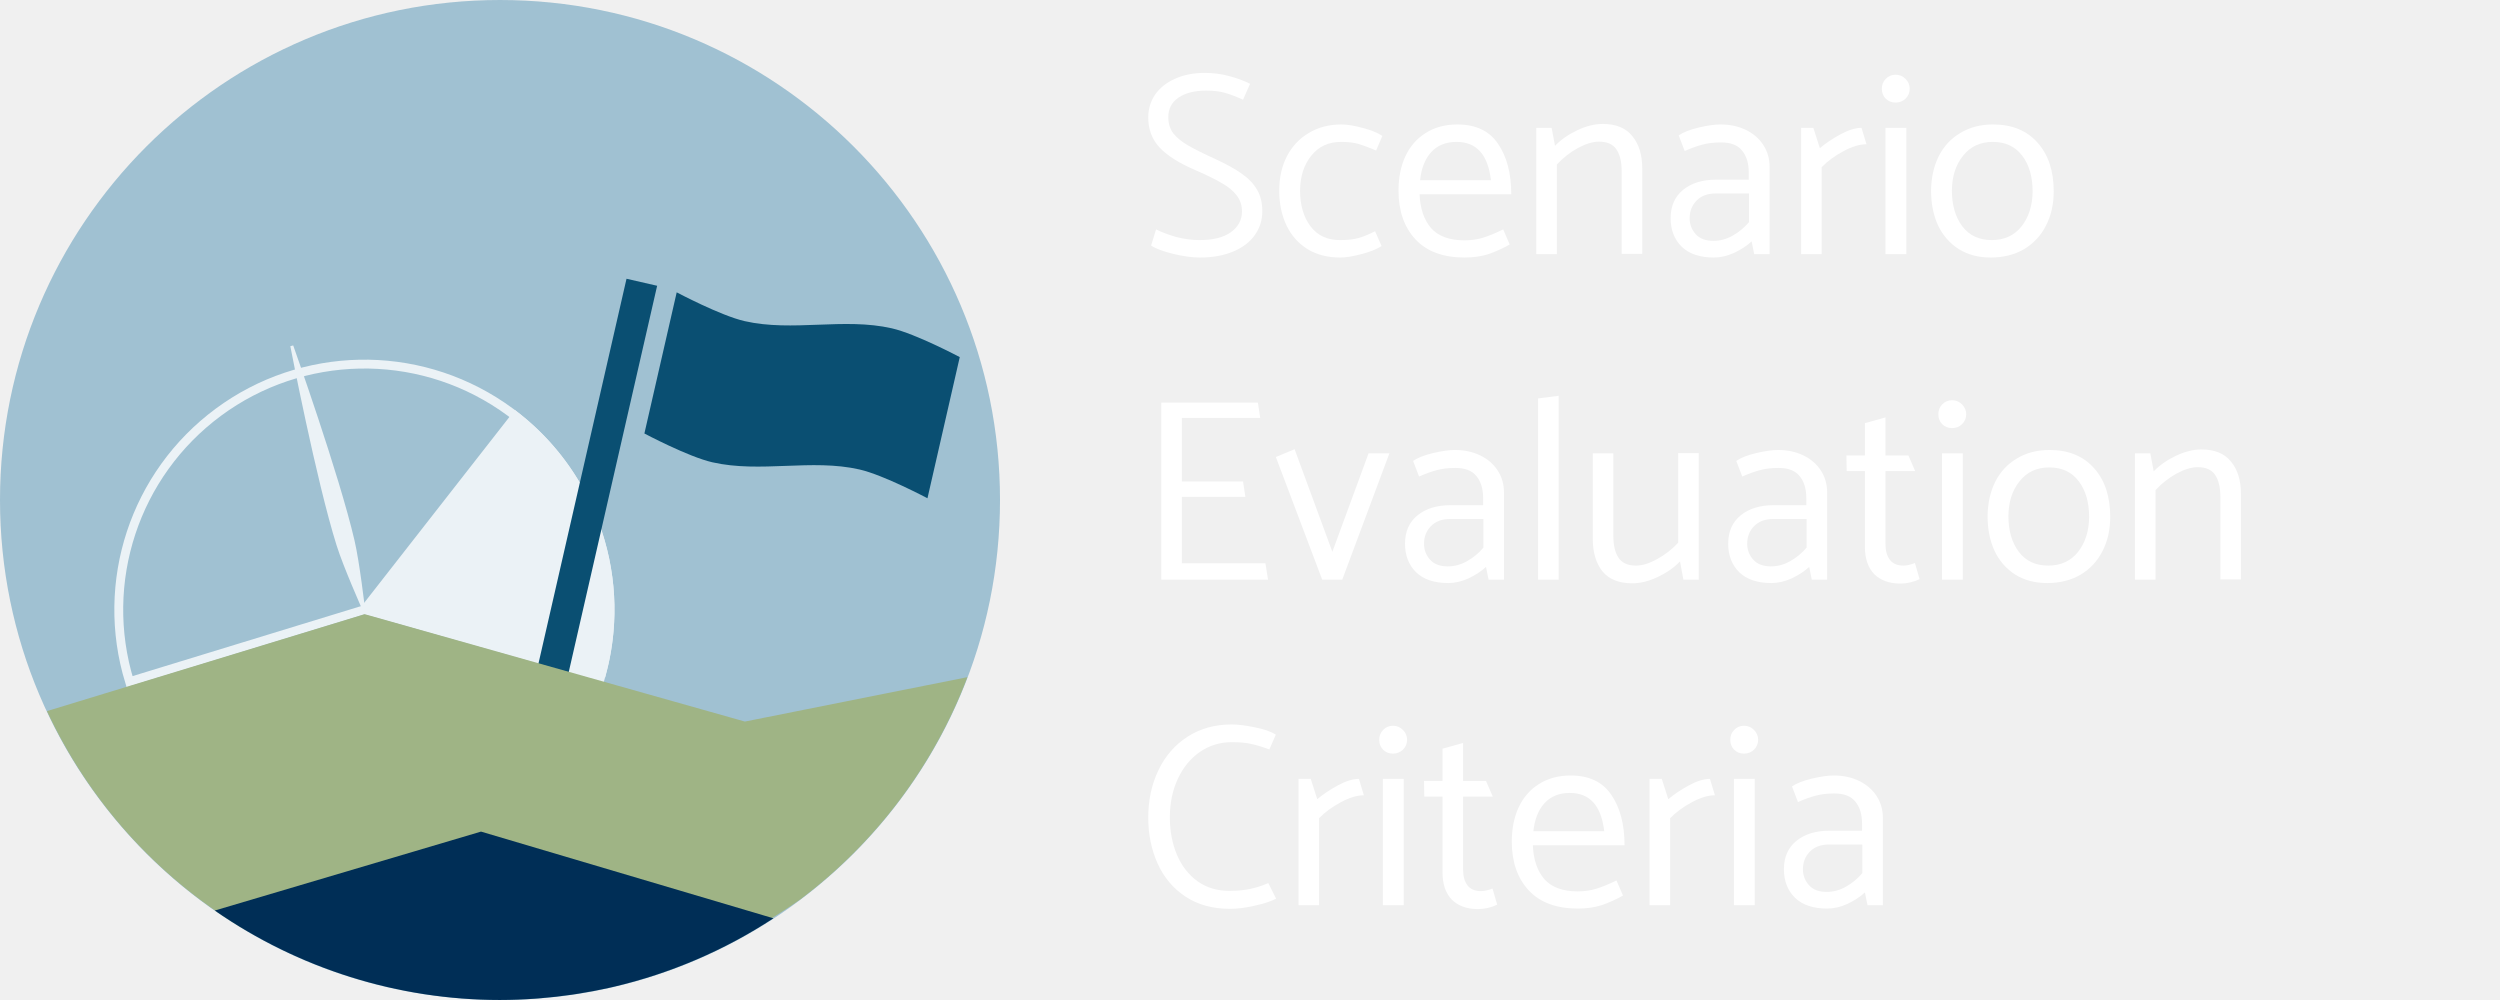
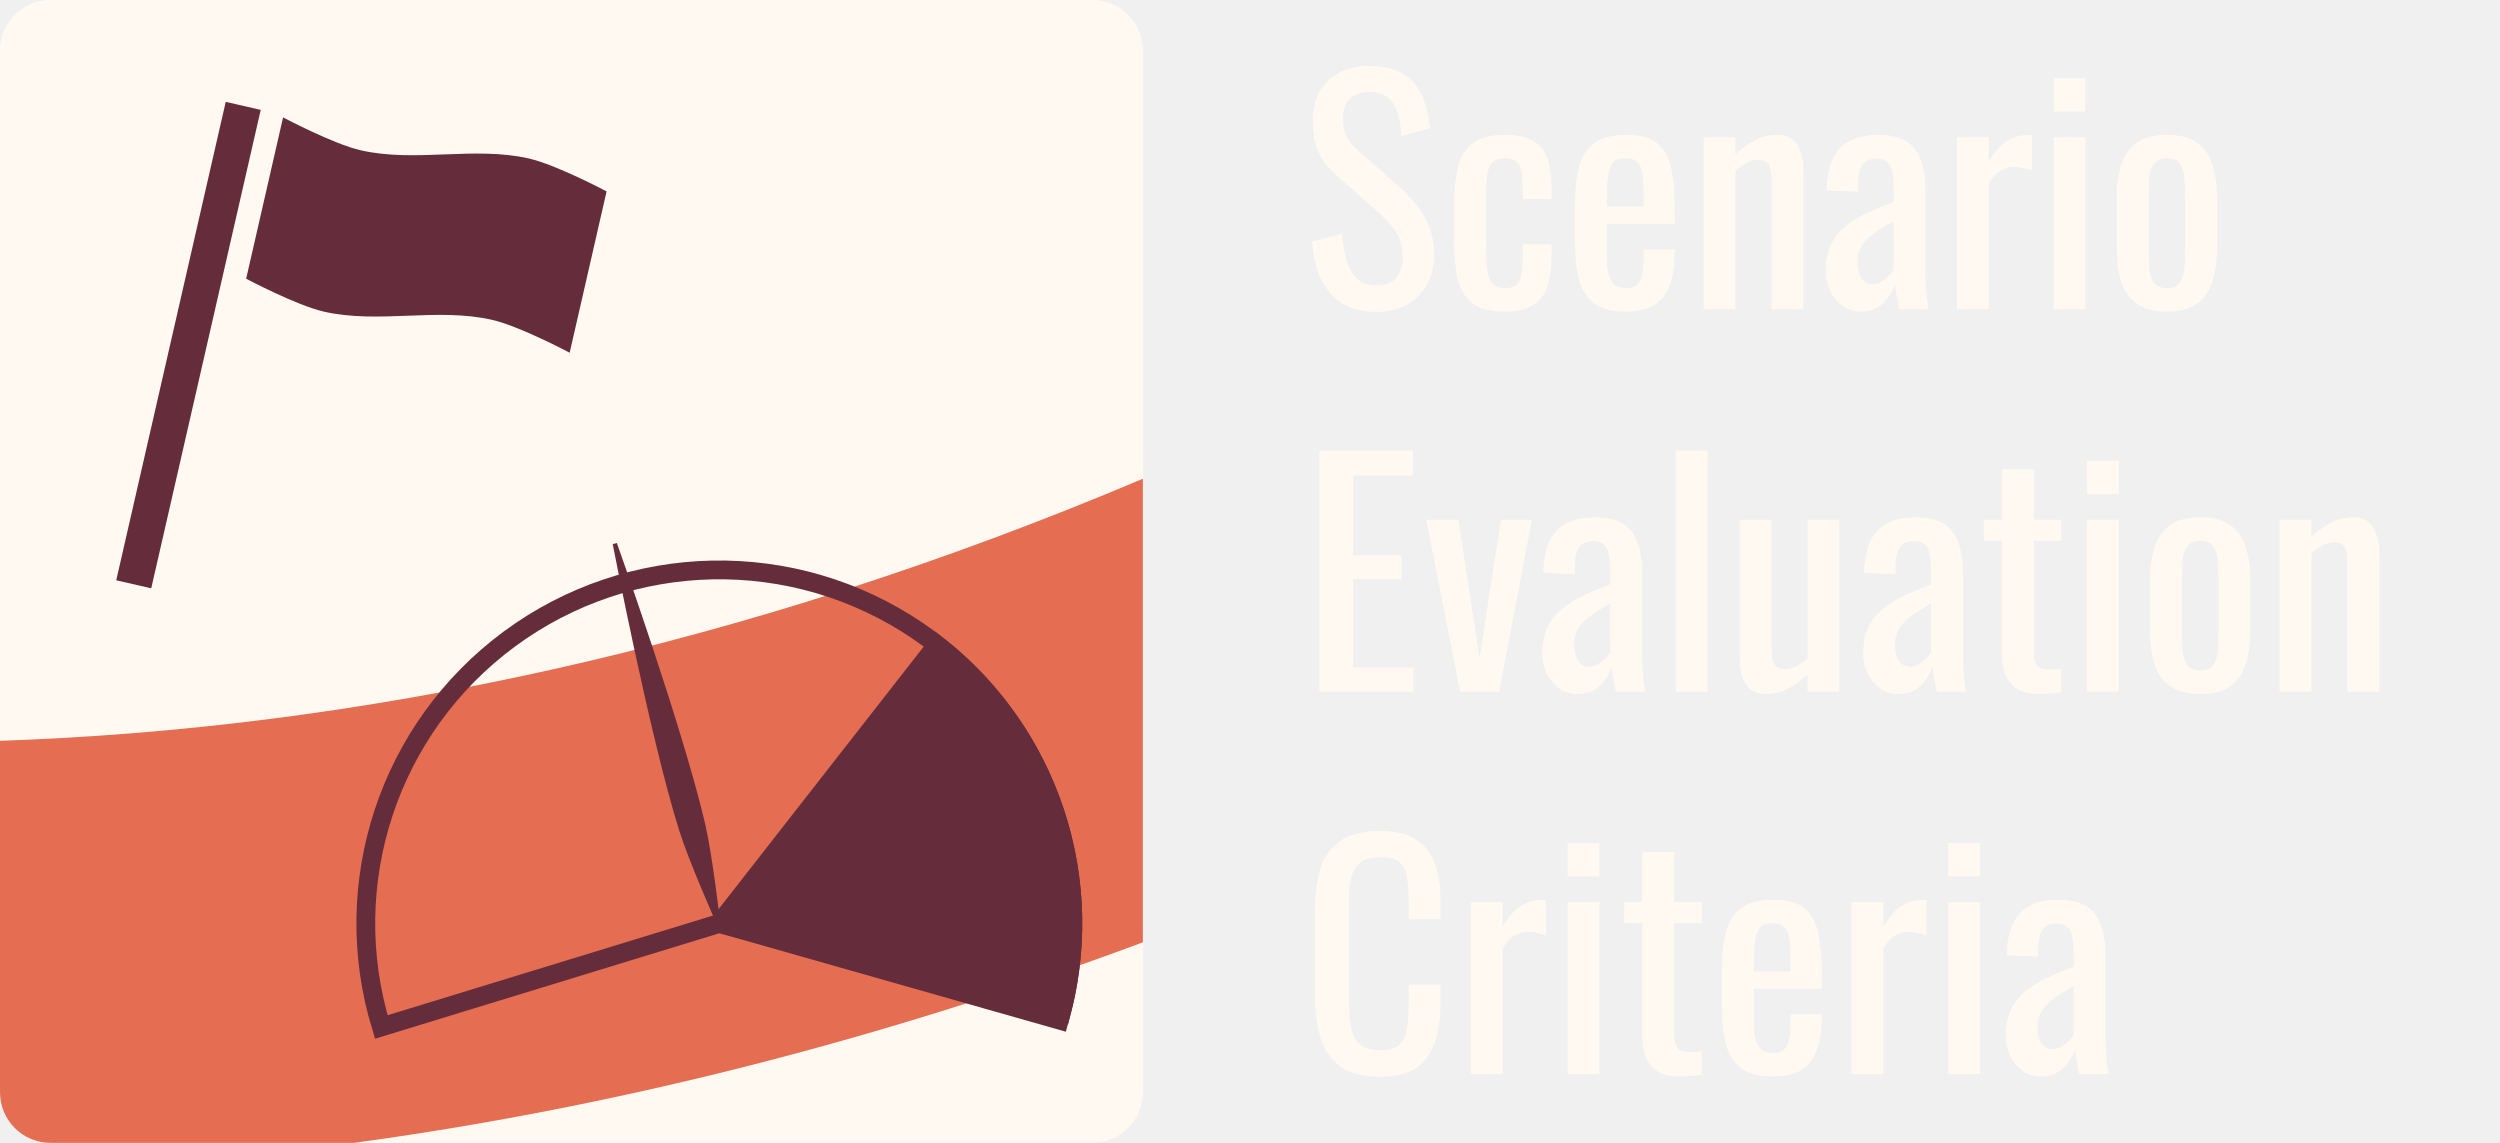
- <svg xmlns="http://www.w3.org/2000/svg" version="1.1" id="svg2" xml:space="preserve" width="640" height="256" viewBox="0 0 640 256">
+ <svg xmlns="http://www.w3.org/2000/svg" version="1.1" id="svg2" xml:space="preserve" width="560" height="256" viewBox="0 0 560 256">
  <defs id="defs6" />
  <g id="g8" transform="matrix(1.333333,0,0,-1.333333,-474.3139,3852.588)">
    <g id="path1038" transform="matrix(2.834646,0,0,-2.834646,611.0355,2909.929)" />
-     <g aria-label="Scenario Evaluation Criteria" transform="scale(1,-1)" id="text381" style="font-size:50px;font-family:Catamaran;-inkscape-font-specification:Catamaran;fill:#ffffff;stroke-width:1.701">
-       <path d="m 576.748,-2842.296 q 1.35,0.9 4.25,1.6 2.9,0.7 5.1,0.7 3.7,0 6.4,-1.15 2.75,-1.15 4.15,-3.15 1.45,-2 1.45,-4.6 0,-2.4 -1,-4.1 -1,-1.75 -2.95,-3.1 -1.9,-1.35 -5.05,-2.8 -3.5,-1.6 -5.3,-2.65 -1.8,-1.05 -2.8,-2.3 -0.95,-1.3 -0.95,-3.1 0,-2.4 1.95,-3.75 2,-1.35 5.3,-1.35 2.2,0 3.7,0.45 1.55,0.45 3.4,1.3 l 1.35,-3.05 q -1.75,-0.9 -4.05,-1.5 -2.25,-0.6 -4.65,-0.6 -3.25,0 -5.75,1.15 -2.45,1.1 -3.8,3.05 -1.3,1.95 -1.3,4.35 0,3.4 2.15,5.75 2.2,2.35 6.85,4.35 3.25,1.4 5.1,2.5 1.9,1.05 2.9,2.4 1,1.3 1,3.05 0,2.45 -2.15,4 -2.1,1.5 -6,1.5 -2.2,0 -4.5,-0.6 -2.25,-0.65 -3.85,-1.45 z" id="path303" style="fill:#ffffff" />
-       <path d="m 619.748,-2845.046 q -1.75,0.9 -3.15,1.3 -1.4,0.4 -3.6,0.4 -3.65,0 -5.65,-2.65 -2,-2.65 -2,-6.9 0.05,-4.05 2.15,-6.65 2.1,-2.65 5.7,-2.65 2.1,0 3.4,0.4 1.35,0.4 3.35,1.25 l 1.2,-2.8 q -1.45,-0.95 -3.85,-1.55 -2.35,-0.65 -4,-0.65 -3.6,0 -6.3,1.65 -2.7,1.6 -4.2,4.5 -1.45,2.85 -1.45,6.55 0,3.75 1.4,6.7 1.4,2.9 4.05,4.55 2.65,1.6 6.25,1.6 1.65,0 4.05,-0.65 2.4,-0.6 3.9,-1.55 z" id="path305" style="fill:#ffffff" />
-       <path d="m 645.898,-2852.146 q 0,-6 -2.55,-9.7 -2.5,-3.7 -7.8,-3.7 -3.5,0 -6.1,1.65 -2.55,1.6 -3.9,4.5 -1.3,2.85 -1.3,6.55 0,5.85 3.25,9.35 3.25,3.5 9.45,3.5 2.5,0 4.55,-0.65 2.05,-0.7 4.1,-1.85 l -1.25,-2.9 q -2.25,1.1 -3.9,1.6 -1.6,0.5 -3.55,0.5 -4.3,0 -6.4,-2.35 -2.05,-2.4 -2.2,-6.5 z m -17.5,-2.7 q 0.35,-3.4 2.1,-5.35 1.8,-2 4.9,-2 5.75,0 6.6,7.35 z" id="path307" style="fill:#ffffff" />
-       <path d="m 654.648,-2857.846 q 1.75,-1.9 4,-3.15 2.3,-1.25 4.1,-1.25 2.35,0 3.35,1.5 1,1.5 1,4.2 v 15.85 h 3.95 v -16.4 q 0,-3.9 -1.9,-6.2 -1.85,-2.35 -5.7,-2.35 -2.3,0 -4.85,1.2 -2.55,1.2 -4.3,3 l -0.65,-3.45 h -2.95 v 24.25 h 3.95 z" id="path309" style="fill:#ffffff" />
-       <path d="m 679.198,-2860.446 q 1.8,-0.8 3.3,-1.2 1.55,-0.45 3.7,-0.45 2.75,0 4,1.55 1.3,1.55 1.3,4.25 v 1.35 h -6.25 q -3.95,0 -6.35,1.95 -2.4,1.95 -2.4,5.45 0,3.35 2.1,5.45 2.15,2.1 6.2,2.1 1.9,0 3.9,-0.9 2,-0.95 3.35,-2.2 l 0.5,2.45 h 2.95 v -16.75 q 0,-2.35 -1.2,-4.2 -1.2,-1.85 -3.35,-2.9 -2.15,-1.05 -4.9,-1.05 -1.65,0 -4.2,0.6 -2.5,0.6 -3.8,1.5 z m 0.95,12.9 q 0,-2 1.3,-3.35 1.35,-1.4 3.7,-1.4 h 6.4 v 5.5 q -1.35,1.6 -3.15,2.6 -1.75,1 -3.7,1 -2.25,0 -3.4,-1.3 -1.15,-1.3 -1.15,-3.05 z" id="path311" style="fill:#ffffff" />
-       <path d="m 705.498,-2857.346 q 1.7,-1.75 4.15,-3.05 2.45,-1.35 4.45,-1.35 l -0.95,-3.15 q -1.75,0 -4.05,1.25 -2.3,1.25 -3.95,2.65 l -1.25,-3.9 h -2.35 v 24.25 h 3.95 z" id="path313" style="fill:#ffffff" />
-       <path d="m 719.698,-2869.746 q 1.1,0 1.9,-0.75 0.8,-0.8 0.8,-1.9 0,-1.1 -0.8,-1.9 -0.8,-0.8 -1.9,-0.8 -1.15,0 -1.9,0.8 -0.75,0.75 -0.75,1.9 0,1.15 0.75,1.9 0.75,0.75 1.9,0.75 z m 2.05,29.1 v -24.25 h -4 v 24.25 z" id="path315" style="fill:#ffffff" />
-       <path d="m 750.048,-2852.696 q 0,3.7 -1.5,6.6 -1.45,2.85 -4.2,4.5 -2.75,1.6 -6.4,1.6 -3.5,0 -6.1,-1.6 -2.6,-1.65 -4,-4.55 -1.35,-2.95 -1.35,-6.7 0.05,-3.7 1.45,-6.55 1.45,-2.9 4.15,-4.5 2.7,-1.65 6.3,-1.65 5.45,0 8.55,3.5 3.1,3.45 3.1,9.35 z m -11.9,9.35 q 3.6,0 5.7,-2.6 2.1,-2.65 2.15,-6.7 0,-4.3 -2,-6.9 -2,-2.65 -5.65,-2.65 -3.6,0 -5.7,2.65 -2.1,2.6 -2.15,6.65 0,4.25 2,6.9 2,2.65 5.65,2.65 z" id="path317" style="fill:#ffffff" />
-       <path d="m 599.198,-2778.146 -0.5,-3.15 h -16.05 v -12.75 h 12.2 l -0.45,-2.95 h -11.75 v -12.2 h 15.05 l -0.45,-2.95 h -18.55 v 34 z" id="path319" style="fill:#ffffff" />
-       <path d="m 613.448,-2778.146 9.05,-24.25 h -4 l -6.95,18.9 -7.25,-19.7 -3.6,1.5 8.9,23.55 z" id="path321" style="fill:#ffffff" />
-       <path d="m 628.198,-2797.946 q 1.8,-0.8 3.3,-1.2 1.55,-0.45 3.7,-0.45 2.75,0 4,1.55 1.3,1.55 1.3,4.25 v 1.35 h -6.25 q -3.95,0 -6.35,1.95 -2.4,1.95 -2.4,5.45 0,3.35 2.1,5.45 2.15,2.1 6.2,2.1 1.9,0 3.9,-0.9 2,-0.95 3.35,-2.2 l 0.5,2.45 h 2.95 v -16.75 q 0,-2.35 -1.2,-4.2 -1.2,-1.85 -3.35,-2.9 -2.15,-1.05 -4.9,-1.05 -1.65,0 -4.2,0.6 -2.5,0.6 -3.8,1.5 z m 0.95,12.9 q 0,-2 1.3,-3.35 1.35,-1.4 3.7,-1.4 h 6.4 v 5.5 q -1.35,1.6 -3.15,2.6 -1.75,1 -3.7,1 -2.25,0 -3.4,-1.3 -1.15,-1.3 -1.15,-3.05 z" id="path323" style="fill:#ffffff" />
-       <path d="m 654.998,-2778.146 v -35.3 l -3.95,0.5 v 34.8 z" id="path325" style="fill:#ffffff" />
-       <path d="m 677.948,-2785.246 q -1.75,1.9 -4.05,3.15 -2.25,1.25 -4.05,1.25 -2.35,0 -3.35,-1.5 -1,-1.5 -1,-4.2 v -15.85 h -3.95 v 16.4 q 0,3.9 1.85,6.25 1.9,2.3 5.75,2.3 2.3,0 4.85,-1.2 2.55,-1.2 4.3,-3 l 0.65,3.5 h 2.95 v -24.3 h -3.95 z" id="path327" style="fill:#ffffff" />
-       <path d="m 690.248,-2797.946 q 1.8,-0.8 3.3,-1.2 1.55,-0.45 3.7,-0.45 2.75,0 4,1.55 1.3,1.55 1.3,4.25 v 1.35 h -6.25 q -3.95,0 -6.35,1.95 -2.4,1.95 -2.4,5.45 0,3.35 2.1,5.45 2.15,2.1 6.2,2.1 1.9,0 3.9,-0.9 2,-0.95 3.35,-2.2 l 0.5,2.45 h 2.95 v -16.75 q 0,-2.35 -1.2,-4.2 -1.2,-1.85 -3.35,-2.9 -2.15,-1.05 -4.9,-1.05 -1.65,0 -4.2,0.6 -2.5,0.6 -3.8,1.5 z m 0.95,12.9 q 0,-2 1.3,-3.35 1.35,-1.4 3.7,-1.4 h 6.4 v 5.5 q -1.35,1.6 -3.15,2.6 -1.75,1 -3.7,1 -2.25,0 -3.4,-1.3 -1.15,-1.3 -1.15,-3.05 z" id="path329" style="fill:#ffffff" />
-       <path d="m 717.748,-2801.996 v -7.3 l -3.95,1.1 v 6.2 h -3.55 l 0.05,3 h 3.5 v 14.55 q 0,3.4 1.8,5.25 1.85,1.8 5,1.8 1.9,0 3.7,-0.85 l -0.9,-3.1 q -1.25,0.5 -2.2,0.5 -1.75,0 -2.6,-1.1 -0.85,-1.1 -0.85,-3.05 v -14 h 5.7 l -1.3,-3 z" id="path331" style="fill:#ffffff" />
-       <path d="m 730.548,-2807.246 q 1.1,0 1.9,-0.75 0.8,-0.8 0.8,-1.9 0,-1.1 -0.8,-1.9 -0.8,-0.8 -1.9,-0.8 -1.15,0 -1.9,0.8 -0.75,0.75 -0.75,1.9 0,1.15 0.75,1.9 0.75,0.75 1.9,0.75 z m 2.05,29.1 v -24.25 h -4 v 24.25 z" id="path333" style="fill:#ffffff" />
-       <path d="m 760.898,-2790.196 q 0,3.7 -1.5,6.6 -1.45,2.85 -4.2,4.5 -2.75,1.6 -6.4,1.6 -3.5,0 -6.1,-1.6 -2.6,-1.65 -4,-4.55 -1.35,-2.95 -1.35,-6.7 0.05,-3.7 1.45,-6.55 1.45,-2.9 4.15,-4.5 2.7,-1.65 6.3,-1.65 5.45,0 8.55,3.5 3.1,3.45 3.1,9.35 z m -11.9,9.35 q 3.6,0 5.7,-2.6 2.1,-2.65 2.15,-6.7 0,-4.3 -2,-6.9 -2,-2.65 -5.65,-2.65 -3.6,0 -5.7,2.65 -2.1,2.6 -2.15,6.65 0,4.25 2,6.9 2,2.65 5.65,2.65 z" id="path335" style="fill:#ffffff" />
-       <path d="m 769.598,-2795.346 q 1.75,-1.9 4,-3.15 2.3,-1.25 4.1,-1.25 2.35,0 3.35,1.5 1,1.5 1,4.2 v 15.85 h 3.95 v -16.4 q 0,-3.9 -1.9,-6.2 -1.85,-2.35 -5.7,-2.35 -2.3,0 -4.85,1.2 -2.55,1.2 -4.3,3 l -0.65,-3.45 h -2.95 v 24.25 h 3.95 z" id="path337" style="fill:#ffffff" />
-       <path d="m 600.698,-2748.396 q -1.45,-0.9 -4.05,-1.4 -2.6,-0.55 -4.45,-0.55 -4.8,0 -8.45,2.35 -3.65,2.35 -5.6,6.45 -1.95,4.05 -1.95,9.1 0,4.8 1.8,8.8 1.8,4 5.35,6.35 3.55,2.35 8.55,2.35 2.15,0 4.7,-0.6 2.6,-0.55 4.15,-1.35 l -1.5,-3 q -1.55,0.7 -3.35,1.1 -1.75,0.4 -4.15,0.4 -3.5,0 -6.1,-1.85 -2.6,-1.9 -3.95,-5.1 -1.35,-3.25 -1.35,-7.15 0,-4.15 1.55,-7.45 1.55,-3.3 4.25,-5.15 2.75,-1.85 6.05,-1.85 2.35,0 3.8,0.35 1.45,0.3 3.45,1.05 z" id="path339" style="fill:#ffffff" />
-       <path d="m 608.998,-2732.346 q 1.7,-1.75 4.15,-3.05 2.45,-1.35 4.45,-1.35 l -0.95,-3.15 q -1.75,0 -4.05,1.25 -2.3,1.25 -3.95,2.65 l -1.25,-3.9 h -2.35 v 24.25 h 3.95 z" id="path341" style="fill:#ffffff" />
-       <path d="m 623.198,-2744.746 q 1.1,0 1.9,-0.75 0.8,-0.8 0.8,-1.9 0,-1.1 -0.8,-1.9 -0.8,-0.8 -1.9,-0.8 -1.15,0 -1.9,0.8 -0.75,0.75 -0.75,1.9 0,1.15 0.75,1.9 0.75,0.75 1.9,0.75 z m 2.05,29.1 v -24.25 h -4 v 24.25 z" id="path343" style="fill:#ffffff" />
-       <path d="m 636.648,-2739.496 v -7.3 l -3.95,1.1 v 6.2 h -3.55 l 0.05,3 h 3.5 v 14.55 q 0,3.4 1.8,5.25 1.85,1.8 5,1.8 1.9,0 3.7,-0.85 l -0.9,-3.1 q -1.25,0.5 -2.2,0.5 -1.75,0 -2.6,-1.1 -0.85,-1.1 -0.85,-3.05 v -14 h 5.7 l -1.3,-3 z" id="path345" style="fill:#ffffff" />
-       <path d="m 667.648,-2727.146 q 0,-6 -2.55,-9.7 -2.5,-3.7 -7.8,-3.7 -3.5,0 -6.1,1.65 -2.55,1.6 -3.9,4.5 -1.3,2.85 -1.3,6.55 0,5.85 3.25,9.35 3.25,3.5 9.45,3.5 2.5,0 4.55,-0.65 2.05,-0.7 4.1,-1.85 l -1.25,-2.9 q -2.25,1.1 -3.9,1.6 -1.6,0.5 -3.55,0.5 -4.3,0 -6.4,-2.35 -2.05,-2.4 -2.2,-6.5 z m -17.5,-2.7 q 0.35,-3.4 2.1,-5.35 1.8,-2 4.9,-2 5.75,0 6.6,7.35 z" id="path347" style="fill:#ffffff" />
-       <path d="m 676.398,-2732.346 q 1.7,-1.75 4.15,-3.05 2.45,-1.35 4.45,-1.35 l -0.95,-3.15 q -1.75,0 -4.05,1.25 -2.3,1.25 -3.95,2.65 l -1.25,-3.9 h -2.35 v 24.25 h 3.95 z" id="path349" style="fill:#ffffff" />
-       <path d="m 690.598,-2744.746 q 1.1,0 1.9,-0.75 0.8,-0.8 0.8,-1.9 0,-1.1 -0.8,-1.9 -0.8,-0.8 -1.9,-0.8 -1.15,0 -1.9,0.8 -0.75,0.75 -0.75,1.9 0,1.15 0.75,1.9 0.75,0.75 1.9,0.75 z m 2.05,29.1 v -24.25 h -4 v 24.25 z" id="path351" style="fill:#ffffff" />
-       <path d="m 700.948,-2735.446 q 1.8,-0.8 3.3,-1.2 1.55,-0.45 3.7,-0.45 2.75,0 4,1.55 1.3,1.55 1.3,4.25 v 1.35 h -6.25 q -3.95,0 -6.35,1.95 -2.4,1.95 -2.4,5.45 0,3.35 2.1,5.45 2.15,2.1 6.2,2.1 1.9,0 3.9,-0.9 2,-0.95 3.35,-2.2 l 0.5,2.45 h 2.95 v -16.75 q 0,-2.35 -1.2,-4.2 -1.2,-1.85 -3.35,-2.9 -2.15,-1.05 -4.9,-1.05 -1.65,0 -4.2,0.6 -2.5,0.6 -3.8,1.5 z m 0.95,12.9 q 0,-2 1.3,-3.35 1.35,-1.4 3.7,-1.4 h 6.4 v 5.5 q -1.35,1.6 -3.15,2.6 -1.75,1 -3.7,1 -2.25,0 -3.4,-1.3 -1.15,-1.3 -1.15,-3.05 z" id="path353" style="fill:#ffffff" />
+     <g id="g1921" transform="matrix(2.834646,0,0,-2.834646,67.73544,2889.441)">
+       <path id="rect243" clip-path="none" style="fill:#fff9f1;stroke-width:2.053;fill-opacity:1" d="M 104.6 9.7506889e-07 C 102.938 9.7506889e-07 101.6 1.338 101.6 3 L 101.6 64.734 C 101.6 66.396 102.938 67.733 104.6 67.733 L 166.334 67.733 C 167.996 67.733 169.333 66.396 169.333 64.734 L 169.333 3 C 169.333 1.338 167.996 9.7506889e-07 166.334 9.7506889e-07 L 104.6 9.7506889e-07 z " />
+       <path id="path1772" clip-path="none" style="stroke-width:2.053;fill:#e56d52;fill-opacity:1" d="M 165.583 95.676 C 141.545 105.844 118.796 110.488 97.85 111.207 L 97.85 132.035 C 97.85 133.697 99.187 135.035 100.849 135.035 L 118.837 135.035 C 133.924 132.976 149.553 129.118 165.583 123.15 L 165.583 95.676 z " transform="translate(3.750401,-67.30178)" />
+       <g id="g1713" transform="matrix(1.093526,0.6246449,-0.6246449,1.093526,199.6829,121.7215)">
+         <path style="fill:none;fill-opacity:1;stroke:#652c3b;stroke-width:0.884;stroke-dasharray:none;stroke-opacity:1" id="path1707" d="m -76.014,-12.231 a 16.637,16.637 0 0 1 -3.826,-18.836 16.637,16.637 0 0 1 16.491,-9.874 16.637,16.637 0 0 1 14.797,12.267 l -16.066,4.321 z" />
+         <path style="fill:#652c3b;fill-opacity:1;stroke:#652c3b;stroke-width:0.884;stroke-dasharray:none;stroke-opacity:1" id="path1709" d="m -62.226,-40.817 a 16.637,16.637 0 0 1 13.76,12.478 l -16.152,3.986 z" />
+         <path style="color:#000000;fill:#652c3b;fill-opacity:1;-inkscape-stroke:none" d="m -77.828,-37.363 c 0,0 6.027,7.023 9.413,10.161 1.135,1.052 3.637,2.888 3.637,2.888 l 0.141,-0.141 c 0,0 -1.836,-2.501 -2.888,-3.637 -3.138,-3.386 -10.161,-9.413 -10.161,-9.413 z" id="path1711" />
+       </g>
+       <path id="path1715" style="fill:#652c3b;fill-opacity:1;stroke:none;stroke-width:0.029;stroke-dasharray:none;stroke-opacity:1" d="m 118.377,6.957 c 0,0 2.968,1.576 4.598,1.949 3.259,0.746 6.717,-0.257 9.977,0.489 1.63,0.373 4.598,1.949 4.598,1.949 l -2.188,9.561 c 0,0 -2.968,-1.576 -4.598,-1.949 -3.259,-0.746 -6.717,0.257 -9.977,-0.489 -1.63,-0.373 -4.598,-1.949 -4.598,-1.949 z m -7.814,27.91 6.489,-28.355 -2.074,-0.475 -6.489,28.355 z" />
    </g>
-     <g id="g981" transform="matrix(2.834646,0,0,-2.834646,355.7355,2889.441)">
-       <circle style="fill:#a0c1d2;fill-opacity:1;stroke:none;stroke-width:2.508" id="path1268" cx="33.867" cy="33.867" r="33.867" />
-       <g id="g2237" transform="rotate(29.73591,-143.6132,176.6593)">
-         <path style="fill:none;fill-opacity:1;stroke:#ebf2f6;stroke-width:0.6;stroke-dasharray:none;stroke-opacity:1" id="path1588" d="m -76.014,-12.231 a 16.637,16.637 0 0 1 -3.826,-18.836 16.637,16.637 0 0 1 16.491,-9.874 16.637,16.637 0 0 1 14.797,12.267 l -16.066,4.321 z" />
-         <path style="fill:#ebf2f6;fill-opacity:1;stroke:#ebf2f6;stroke-width:0.6;stroke-dasharray:none;stroke-opacity:1" id="path2056" d="m -62.226,-40.817 a 16.637,16.637 0 0 1 13.76,12.478 l -16.152,3.986 z" />
-         <path style="color:#000000;fill:#ebf2f6;-inkscape-stroke:none" d="m -77.828,-37.363 c 0,0 6.027,7.023 9.413,10.161 1.135,1.052 3.637,2.888 3.637,2.888 l 0.141,-0.141 c 0,0 -1.836,-2.501 -2.888,-3.637 -3.138,-3.386 -10.161,-9.413 -10.161,-9.413 z" id="path2228" />
-       </g>
-       <path id="path6" style="fill:#0a4f72;fill-opacity:1;stroke:none;stroke-width:0.029;stroke-dasharray:none;stroke-opacity:1" d="m 45.835,19.801 c 0,0 2.968,1.576 4.598,1.949 3.259,0.746 6.717,-0.257 9.977,0.489 1.63,0.373 4.598,1.949 4.598,1.949 l -2.188,9.561 c 0,0 -2.968,-1.576 -4.598,-1.949 -3.259,-0.746 -6.717,0.257 -9.977,-0.489 -1.63,-0.373 -4.598,-1.949 -4.598,-1.949 z m -7.814,27.91 6.489,-28.355 -2.074,-0.475 -6.489,28.355 z" />
-       <path id="path1056" style="fill:#9fb485;fill-opacity:1;stroke:none;stroke-width:1.651" d="M 24.699,41.6 3.181,48.165 A 33.867,33.867 0 0 0 16.283,62.787 c 5.327,3.053 11.31,4.717 17.495,4.718 7.363,-8.46e-4 14.414,-2.355 20.41,-6.573 a 33.867,33.867 0 0 0 11.337,-15.067 l -15.071,3.008 z" />
-       <path style="fill:#ebf2f6;fill-opacity:1;stroke:none;stroke-width:1" d="m 41.713,47.512 9.037,-33.725" id="path1885" />
-       <path id="path2511" style="fill:#002e56;fill-opacity:1;stroke:none;stroke-width:1.651" d="m 32.58,56.327 -18.029,5.345 a 33.867,33.867 0 0 0 19.298,6.06 c 0.015,-3.4e-5 0.031,-4.63e-4 0.046,-5.17e-4 a 33.867,33.867 0 0 0 2.35,-0.088 c 0.117,-0.008 0.234,-0.018 0.35,-0.028 a 33.867,33.867 0 0 0 2.104,-0.237 c 0.15,-0.022 0.3,-0.045 0.45,-0.069 a 33.867,33.867 0 0 0 2.092,-0.396 c 0.107,-0.024 0.214,-0.049 0.321,-0.073 A 33.867,33.867 0 0 0 52.386,62.199 Z" />
+     <g aria-label="Scenario Evaluation Criteria" transform="scale(1,-1)" id="text378" style="font-size:50px;font-family:Catamaran;-inkscape-font-specification:Catamaran;fill:#fff9f1;stroke:#652c3b;stroke-width:3.155;fill-opacity:1">
+       <path d="m 586.948,-2837.041 q -3.5,0 -5.85,-1.5 -2.3,-1.5 -3.5,-4.15 -1.2,-2.65 -1.4,-6.15 l 5,-1.35 q 0.15,2.15 0.65,4.15 0.55,2 1.75,3.3 1.2,1.25 3.35,1.25 2.2,0 3.3,-1.2 1.15,-1.25 1.15,-3.55 0,-2.75 -1.25,-4.4 -1.25,-1.7 -3.15,-3.4 l -6.8,-6 q -2,-1.75 -2.95,-3.8 -0.95,-2.1 -0.95,-5.15 0,-4.45 2.55,-6.9 2.55,-2.45 6.95,-2.45 2.4,0 4.2,0.65 1.85,0.6 3.05,1.9 1.25,1.3 1.95,3.3 0.75,1.95 1,4.6 l -4.8,1.3 q -0.15,-2 -0.6,-3.65 -0.45,-1.7 -1.6,-2.7 -1.1,-1.05 -3.2,-1.05 -2.1,0 -3.3,1.15 -1.15,1.1 -1.15,3.3 0,1.85 0.6,3.05 0.65,1.2 2.05,2.45 l 6.85,6 q 2.3,2 4.05,4.8 1.75,2.75 1.75,6.55 0,3 -1.25,5.2 -1.25,2.15 -3.45,3.3 -2.15,1.15 -5,1.15 z" style="font-family:Oswald;-inkscape-font-specification:Oswald;stroke:none;fill:#fff9f1;fill-opacity:1" id="path301" />
+       <path d="m 608.498,-2837.091 q -3.55,0 -5.4,-1.4 -1.8,-1.45 -2.45,-4.05 -0.6,-2.6 -0.6,-6.05 v -6.65 q 0,-3.65 0.65,-6.2 0.65,-2.6 2.45,-3.95 1.85,-1.4 5.35,-1.4 3.15,0 4.85,1.05 1.75,1 2.4,3.05 0.65,2 0.65,5 v 1.7 h -4.85 v -1.75 q 0,-1.9 -0.25,-3 -0.25,-1.1 -0.9,-1.6 -0.65,-0.5 -1.85,-0.5 -1.3,0 -2,0.6 -0.7,0.6 -0.95,2.05 -0.2,1.4 -0.2,3.85 v 9.1 q 0,3.7 0.7,4.95 0.7,1.25 2.5,1.25 1.35,0 1.95,-0.6 0.65,-0.65 0.8,-1.8 0.2,-1.15 0.2,-2.6 v -2.35 h 4.85 v 2 q 0,2.9 -0.7,5 -0.65,2.1 -2.4,3.2 -1.7,1.1 -4.8,1.1 z" style="font-family:Oswald;-inkscape-font-specification:Oswald;stroke:none;fill:#fff9f1;fill-opacity:1" id="path303" />
+       <path d="m 628.898,-2837.091 q -3.4,0 -5.25,-1.3 -1.85,-1.35 -2.6,-3.9 -0.7,-2.6 -0.7,-6.35 v -6.6 q 0,-3.85 0.75,-6.4 0.75,-2.55 2.6,-3.85 1.9,-1.3 5.2,-1.3 3.65,0 5.35,1.5 1.75,1.5 2.3,4.35 0.55,2.8 0.55,6.75 v 2.35 h -11.4 v 5.8 q 0,1.75 0.3,2.85 0.35,1.1 1.05,1.65 0.75,0.5 1.9,0.5 1.2,0 1.8,-0.55 0.65,-0.6 0.85,-1.65 0.25,-1.1 0.25,-2.55 v -1.75 h 5.2 v 1.1 q 0,4.35 -1.85,6.85 -1.85,2.5 -6.3,2.5 z m -3.2,-17.65 h 6.15 v -2.6 q 0,-1.8 -0.2,-3 -0.2,-1.25 -0.85,-1.85 -0.6,-0.65 -1.95,-0.65 -1.3,0 -2,0.6 -0.65,0.6 -0.9,2.05 -0.25,1.4 -0.25,3.9 z" style="font-family:Oswald;-inkscape-font-specification:Oswald;stroke:none;fill:#fff9f1;fill-opacity:1" id="path305" />
+       <path d="m 641.948,-2837.491 v -28.9 h 5.35 v 2.85 q 1.45,-1.35 3.2,-2.3 1.75,-0.95 3.85,-0.95 1.75,0 2.65,0.9 0.95,0.9 1.3,2.25 0.4,1.35 0.4,2.75 v 23.4 h -5.35 v -21.85 q 0,-1.55 -0.45,-2.4 -0.45,-0.85 -1.85,-0.85 -0.9,0 -1.9,0.55 -0.95,0.5 -1.85,1.25 v 23.3 z" style="font-family:Oswald;-inkscape-font-specification:Oswald;stroke:none;fill:#fff9f1;fill-opacity:1" id="path307" />
+       <path d="m 668.248,-2837.091 q -1.7,0 -3,-0.95 -1.3,-1 -2.05,-2.5 -0.75,-1.55 -0.75,-3.25 0,-2.7 0.9,-4.55 0.9,-1.85 2.45,-3.1 1.6,-1.3 3.65,-2.25 2.1,-0.95 4.4,-1.85 v -2.05 q 0,-1.75 -0.2,-2.9 -0.2,-1.15 -0.85,-1.7 -0.6,-0.6 -1.85,-0.6 -1.1,0 -1.8,0.5 -0.65,0.5 -0.95,1.45 -0.3,0.9 -0.3,2.15 v 1.45 l -5.3,-0.2 q 0.1,-4.8 2.2,-7.05 2.1,-2.3 6.5,-2.3 4.3,0 6.1,2.35 1.8,2.35 1.8,6.8 v 13.2 q 0,1.35 0.05,2.6 0.1,1.25 0.2,2.35 0.15,1.05 0.25,2 h -4.9 q -0.15,-0.8 -0.4,-2 -0.2,-1.25 -0.3,-2.25 -0.5,1.7 -1.95,3.2 -1.4,1.45 -3.9,1.45 z m 2.1,-4.6 q 0.8,0 1.5,-0.45 0.7,-0.45 1.25,-1 0.55,-0.6 0.75,-0.95 v -8.2 q -1.25,0.7 -2.35,1.4 -1.1,0.7 -1.95,1.5 -0.8,0.75 -1.3,1.75 -0.45,0.95 -0.45,2.2 0,1.75 0.65,2.75 0.65,1 1.9,1 z" style="font-family:Oswald;-inkscape-font-specification:Oswald;stroke:none;fill:#fff9f1;fill-opacity:1" id="path309" />
+       <path d="m 684.498,-2837.491 v -28.9 h 5.35 v 4.1 q 1.6,-2.65 3.2,-3.55 1.6,-0.9 3.2,-0.9 0.2,0 0.35,0 0.2,0 0.5,0.05 v 5.9 q -0.6,-0.25 -1.4,-0.4 -0.75,-0.2 -1.55,-0.2 -1.25,0 -2.3,0.6 -1,0.55 -2,2.2 v 21.1 z" style="font-family:Oswald;-inkscape-font-specification:Oswald;stroke:none;fill:#fff9f1;fill-opacity:1" id="path311" />
+       <path d="m 700.748,-2837.491 v -28.9 h 5.35 v 28.9 z m 0,-33.2 v -5.6 h 5.35 v 5.6 z" style="font-family:Oswald;-inkscape-font-specification:Oswald;stroke:none;fill:#fff9f1;fill-opacity:1" id="path313" />
+       <path d="m 719.798,-2837.091 q -3.2,0 -5.05,-1.3 -1.85,-1.3 -2.65,-3.7 -0.75,-2.4 -0.75,-5.65 v -8.4 q 0,-3.25 0.75,-5.65 0.8,-2.4 2.65,-3.7 1.85,-1.3 5.05,-1.3 3.2,0 5,1.3 1.85,1.3 2.6,3.7 0.8,2.4 0.8,5.65 v 8.4 q 0,3.25 -0.8,5.65 -0.75,2.4 -2.6,3.7 -1.8,1.3 -5,1.3 z m 0,-3.95 q 1.55,0 2.15,-0.9 0.65,-0.9 0.75,-2.35 0.15,-1.5 0.15,-3.1 v -9.05 q 0,-1.65 -0.15,-3.1 -0.1,-1.45 -0.75,-2.35 -0.6,-0.95 -2.15,-0.95 -1.55,0 -2.2,0.95 -0.65,0.9 -0.8,2.35 -0.1,1.45 -0.1,3.1 v 9.05 q 0,1.6 0.1,3.1 0.15,1.45 0.8,2.35 0.65,0.9 2.2,0.9 z" style="font-family:Oswald;-inkscape-font-specification:Oswald;stroke:none;fill:#fff9f1;fill-opacity:1" id="path315" />
+       <path d="m 577.398,-2773.241 v -40.5 h 15.7 v 4.2 h -10.05 v 13.4 h 8.15 v 4 h -8.15 v 14.85 h 10.15 v 4.05 z" style="font-family:Oswald;-inkscape-font-specification:Oswald;stroke:none;fill:#fff9f1;fill-opacity:1" id="path317" />
+       <path d="m 601.048,-2773.241 -5.7,-28.9 h 5.4 l 3.55,23.25 3.6,-23.25 h 5.2 l -5.5,28.9 z" style="font-family:Oswald;-inkscape-font-specification:Oswald;stroke:none;fill:#fff9f1;fill-opacity:1" id="path319" />
+       <path d="m 620.648,-2772.841 q -1.7,0 -3,-0.95 -1.3,-1 -2.05,-2.5 -0.75,-1.55 -0.75,-3.25 0,-2.7 0.9,-4.55 0.9,-1.85 2.45,-3.1 1.6,-1.3 3.65,-2.25 2.1,-0.95 4.4,-1.85 v -2.05 q 0,-1.75 -0.2,-2.9 -0.2,-1.15 -0.85,-1.7 -0.6,-0.6 -1.85,-0.6 -1.1,0 -1.8,0.5 -0.65,0.5 -0.95,1.45 -0.3,0.9 -0.3,2.15 v 1.45 l -5.3,-0.2 q 0.1,-4.8 2.2,-7.05 2.1,-2.3 6.5,-2.3 4.3,0 6.1,2.35 1.8,2.35 1.8,6.8 v 13.2 q 0,1.35 0.05,2.6 0.1,1.25 0.2,2.35 0.15,1.05 0.25,2 h -4.9 q -0.15,-0.8 -0.4,-2 -0.2,-1.25 -0.3,-2.25 -0.5,1.7 -1.95,3.2 -1.4,1.45 -3.9,1.45 z m 2.1,-4.6 q 0.8,0 1.5,-0.45 0.7,-0.45 1.25,-1 0.55,-0.6 0.75,-0.95 v -8.2 q -1.25,0.7 -2.35,1.4 -1.1,0.7 -1.95,1.5 -0.8,0.75 -1.3,1.75 -0.45,0.95 -0.45,2.2 0,1.75 0.65,2.75 0.65,1 1.9,1 z" style="font-family:Oswald;-inkscape-font-specification:Oswald;stroke:none;fill:#fff9f1;fill-opacity:1" id="path321" />
+       <path d="m 637.248,-2773.241 v -40.5 h 5.35 v 40.5 z" style="font-family:Oswald;-inkscape-font-specification:Oswald;stroke:none;fill:#fff9f1;fill-opacity:1" id="path323" />
+       <path d="m 652.348,-2772.841 q -1.7,0 -2.65,-0.9 -0.95,-0.9 -1.35,-2.25 -0.35,-1.35 -0.35,-2.75 v -23.4 h 5.35 v 21.8 q 0,1.55 0.45,2.45 0.45,0.85 1.85,0.85 0.9,0 1.85,-0.5 1,-0.55 1.9,-1.3 v -23.3 h 5.35 v 28.9 h -5.35 v -2.85 q -1.4,1.35 -3.2,2.3 -1.75,0.95 -3.85,0.95 z" style="font-family:Oswald;-inkscape-font-specification:Oswald;stroke:none;fill:#fff9f1;fill-opacity:1" id="path325" />
+       <path d="m 674.548,-2772.841 q -1.7,0 -3,-0.95 -1.3,-1 -2.05,-2.5 -0.75,-1.55 -0.75,-3.25 0,-2.7 0.9,-4.55 0.9,-1.85 2.45,-3.1 1.6,-1.3 3.65,-2.25 2.1,-0.95 4.4,-1.85 v -2.05 q 0,-1.75 -0.2,-2.9 -0.2,-1.15 -0.85,-1.7 -0.6,-0.6 -1.85,-0.6 -1.1,0 -1.8,0.5 -0.65,0.5 -0.95,1.45 -0.3,0.9 -0.3,2.15 v 1.45 l -5.3,-0.2 q 0.1,-4.8 2.2,-7.05 2.1,-2.3 6.5,-2.3 4.3,0 6.1,2.35 1.8,2.35 1.8,6.8 v 13.2 q 0,1.35 0.05,2.6 0.1,1.25 0.2,2.35 0.15,1.05 0.25,2 h -4.9 q -0.15,-0.8 -0.4,-2 -0.2,-1.25 -0.3,-2.25 -0.5,1.7 -1.95,3.2 -1.4,1.45 -3.9,1.45 z m 2.1,-4.6 q 0.8,0 1.5,-0.45 0.7,-0.45 1.25,-1 0.55,-0.6 0.75,-0.95 v -8.2 q -1.25,0.7 -2.35,1.4 -1.1,0.7 -1.95,1.5 -0.8,0.75 -1.3,1.75 -0.45,0.95 -0.45,2.2 0,1.75 0.65,2.75 0.65,1 1.9,1 z" style="font-family:Oswald;-inkscape-font-specification:Oswald;stroke:none;fill:#fff9f1;fill-opacity:1" id="path327" />
+       <path d="m 698.298,-2772.841 q -2.25,0 -3.65,-0.85 -1.35,-0.85 -2,-2.4 -0.6,-1.55 -0.6,-3.65 v -18.85 h -3.05 v -3.55 h 3.05 v -8.45 h 5.35 v 8.45 h 4.65 v 3.55 h -4.65 v 18.5 q 0,1.7 0.55,2.45 0.55,0.7 2.1,0.7 0.4,0 0.9,-0.05 0.55,-0.05 1.05,-0.1 v 3.95 q -1,0.15 -1.85,0.2 -0.85,0.1 -1.85,0.1 z" style="font-family:Oswald;-inkscape-font-specification:Oswald;stroke:none;fill:#fff9f1;fill-opacity:1" id="path329" />
+       <path d="m 706.348,-2773.241 v -28.9 h 5.35 v 28.9 z m 0,-33.2 v -5.6 h 5.35 v 5.6 z" style="font-family:Oswald;-inkscape-font-specification:Oswald;stroke:none;fill:#fff9f1;fill-opacity:1" id="path331" />
+       <path d="m 725.398,-2772.841 q -3.2,0 -5.05,-1.3 -1.85,-1.3 -2.65,-3.7 -0.75,-2.4 -0.75,-5.65 v -8.4 q 0,-3.25 0.75,-5.65 0.8,-2.4 2.65,-3.7 1.85,-1.3 5.05,-1.3 3.2,0 5,1.3 1.85,1.3 2.6,3.7 0.8,2.4 0.8,5.65 v 8.4 q 0,3.25 -0.8,5.65 -0.75,2.4 -2.6,3.7 -1.8,1.3 -5,1.3 z m 0,-3.95 q 1.55,0 2.15,-0.9 0.65,-0.9 0.75,-2.35 0.15,-1.5 0.15,-3.1 v -9.05 q 0,-1.65 -0.15,-3.1 -0.1,-1.45 -0.75,-2.35 -0.6,-0.95 -2.15,-0.95 -1.55,0 -2.2,0.95 -0.65,0.9 -0.8,2.35 -0.1,1.45 -0.1,3.1 v 9.05 q 0,1.6 0.1,3.1 0.15,1.45 0.8,2.35 0.65,0.9 2.2,0.9 z" style="font-family:Oswald;-inkscape-font-specification:Oswald;stroke:none;fill:#fff9f1;fill-opacity:1" id="path333" />
+       <path d="m 738.698,-2773.241 v -28.9 h 5.35 v 2.85 q 1.45,-1.35 3.2,-2.3 1.75,-0.95 3.85,-0.95 1.75,0 2.65,0.9 0.95,0.9 1.3,2.25 0.4,1.35 0.4,2.75 v 23.4 h -5.35 v -21.85 q 0,-1.55 -0.45,-2.4 -0.45,-0.85 -1.85,-0.85 -0.9,0 -1.9,0.55 -0.95,0.5 -1.85,1.25 v 23.3 z" style="font-family:Oswald;-inkscape-font-specification:Oswald;stroke:none;fill:#fff9f1;fill-opacity:1" id="path335" />
+       <path d="m 587.548,-2708.541 q -4.3,0 -6.7,-1.8 -2.35,-1.8 -3.3,-4.85 -0.9,-3.05 -0.9,-6.8 v -14.3 q 0,-4.1 0.9,-7.15 0.95,-3.05 3.3,-4.7 2.4,-1.7 6.7,-1.7 3.8,0 6,1.4 2.25,1.4 3.2,4 1,2.6 1,6.25 v 3.2 h -5.35 v -2.85 q 0,-2.25 -0.25,-3.95 -0.2,-1.75 -1.2,-2.7 -1,-0.95 -3.35,-0.95 -2.4,0 -3.5,1.05 -1.1,1 -1.45,2.9 -0.3,1.85 -0.3,4.35 v 16.05 q 0,3.05 0.5,4.85 0.5,1.75 1.65,2.5 1.15,0.75 3.1,0.75 2.3,0 3.3,-1 1,-1.05 1.25,-2.85 0.25,-1.8 0.25,-4.2 v -3 h 5.35 v 3 q 0,3.7 -0.9,6.55 -0.9,2.8 -3.1,4.4 -2.2,1.55 -6.2,1.55 z" style="font-family:Oswald;-inkscape-font-specification:Oswald;stroke:none;fill:#fff9f1;fill-opacity:1" id="path337" />
+       <path d="m 602.848,-2708.991 v -28.9 h 5.35 v 4.1 q 1.6,-2.65 3.2,-3.55 1.6,-0.9 3.2,-0.9 0.2,0 0.35,0 0.2,0 0.5,0.05 v 5.9 q -0.6,-0.25 -1.4,-0.4 -0.75,-0.2 -1.55,-0.2 -1.25,0 -2.3,0.6 -1,0.55 -2,2.2 v 21.1 z" style="font-family:Oswald;-inkscape-font-specification:Oswald;stroke:none;fill:#fff9f1;fill-opacity:1" id="path339" />
+       <path d="m 619.098,-2708.991 v -28.9 h 5.35 v 28.9 z m 0,-33.2 v -5.6 h 5.35 v 5.6 z" style="font-family:Oswald;-inkscape-font-specification:Oswald;stroke:none;fill:#fff9f1;fill-opacity:1" id="path341" />
+       <path d="m 637.898,-2708.591 q -2.25,0 -3.65,-0.85 -1.35,-0.85 -2,-2.4 -0.6,-1.55 -0.6,-3.65 v -18.85 h -3.05 v -3.55 h 3.05 v -8.45 h 5.35 v 8.45 h 4.65 v 3.55 h -4.65 v 18.5 q 0,1.7 0.55,2.45 0.55,0.7 2.1,0.7 0.4,0 0.9,-0.05 0.55,-0.05 1.05,-0.1 v 3.95 q -1,0.15 -1.85,0.2 -0.85,0.1 -1.85,0.1 z" style="font-family:Oswald;-inkscape-font-specification:Oswald;stroke:none;fill:#fff9f1;fill-opacity:1" id="path343" />
+       <path d="m 653.598,-2708.591 q -3.4,0 -5.25,-1.3 -1.85,-1.35 -2.6,-3.9 -0.7,-2.6 -0.7,-6.35 v -6.6 q 0,-3.85 0.75,-6.4 0.75,-2.55 2.6,-3.85 1.9,-1.3 5.2,-1.3 3.65,0 5.35,1.5 1.75,1.5 2.3,4.35 0.55,2.8 0.55,6.75 v 2.35 h -11.4 v 5.8 q 0,1.75 0.3,2.85 0.35,1.1 1.05,1.65 0.75,0.5 1.9,0.5 1.2,0 1.8,-0.55 0.65,-0.6 0.85,-1.65 0.25,-1.1 0.25,-2.55 v -1.75 h 5.2 v 1.1 q 0,4.35 -1.85,6.85 -1.85,2.5 -6.3,2.5 z m -3.2,-17.65 h 6.15 v -2.6 q 0,-1.8 -0.2,-3 -0.2,-1.25 -0.85,-1.85 -0.6,-0.65 -1.95,-0.65 -1.3,0 -2,0.6 -0.65,0.6 -0.9,2.05 -0.25,1.4 -0.25,3.9 z" style="font-family:Oswald;-inkscape-font-specification:Oswald;stroke:none;fill:#fff9f1;fill-opacity:1" id="path345" />
+       <path d="m 666.798,-2708.991 v -28.9 h 5.35 v 4.1 q 1.6,-2.65 3.2,-3.55 1.6,-0.9 3.2,-0.9 0.2,0 0.35,0 0.2,0 0.5,0.05 v 5.9 q -0.6,-0.25 -1.4,-0.4 -0.75,-0.2 -1.55,-0.2 -1.25,0 -2.3,0.6 -1,0.55 -2,2.2 v 21.1 z" style="font-family:Oswald;-inkscape-font-specification:Oswald;stroke:none;fill:#fff9f1;fill-opacity:1" id="path347" />
+       <path d="m 683.048,-2708.991 v -28.9 h 5.35 v 28.9 z m 0,-33.2 v -5.6 h 5.35 v 5.6 z" style="font-family:Oswald;-inkscape-font-specification:Oswald;stroke:none;fill:#fff9f1;fill-opacity:1" id="path349" />
+       <path d="m 698.498,-2708.591 q -1.7,0 -3,-0.95 -1.3,-1 -2.05,-2.5 -0.75,-1.55 -0.75,-3.25 0,-2.7 0.9,-4.55 0.9,-1.85 2.45,-3.1 1.6,-1.3 3.65,-2.25 2.1,-0.95 4.4,-1.85 v -2.05 q 0,-1.75 -0.2,-2.9 -0.2,-1.15 -0.85,-1.7 -0.6,-0.6 -1.85,-0.6 -1.1,0 -1.8,0.5 -0.65,0.5 -0.95,1.45 -0.3,0.9 -0.3,2.15 v 1.45 l -5.3,-0.2 q 0.1,-4.8 2.2,-7.05 2.1,-2.3 6.5,-2.3 4.3,0 6.1,2.35 1.8,2.35 1.8,6.8 v 13.2 q 0,1.35 0.05,2.6 0.1,1.25 0.2,2.35 0.15,1.05 0.25,2 h -4.9 q -0.15,-0.8 -0.4,-2 -0.2,-1.25 -0.3,-2.25 -0.5,1.7 -1.95,3.2 -1.4,1.45 -3.9,1.45 z m 2.1,-4.6 q 0.8,0 1.5,-0.45 0.7,-0.45 1.25,-1 0.55,-0.6 0.75,-0.95 v -8.2 q -1.25,0.7 -2.35,1.4 -1.1,0.7 -1.95,1.5 -0.8,0.75 -1.3,1.75 -0.45,0.95 -0.45,2.2 0,1.75 0.65,2.75 0.65,1 1.9,1 z" style="font-family:Oswald;-inkscape-font-specification:Oswald;stroke:none;fill:#fff9f1;fill-opacity:1" id="path351" />
    </g>
  </g>
</svg>
